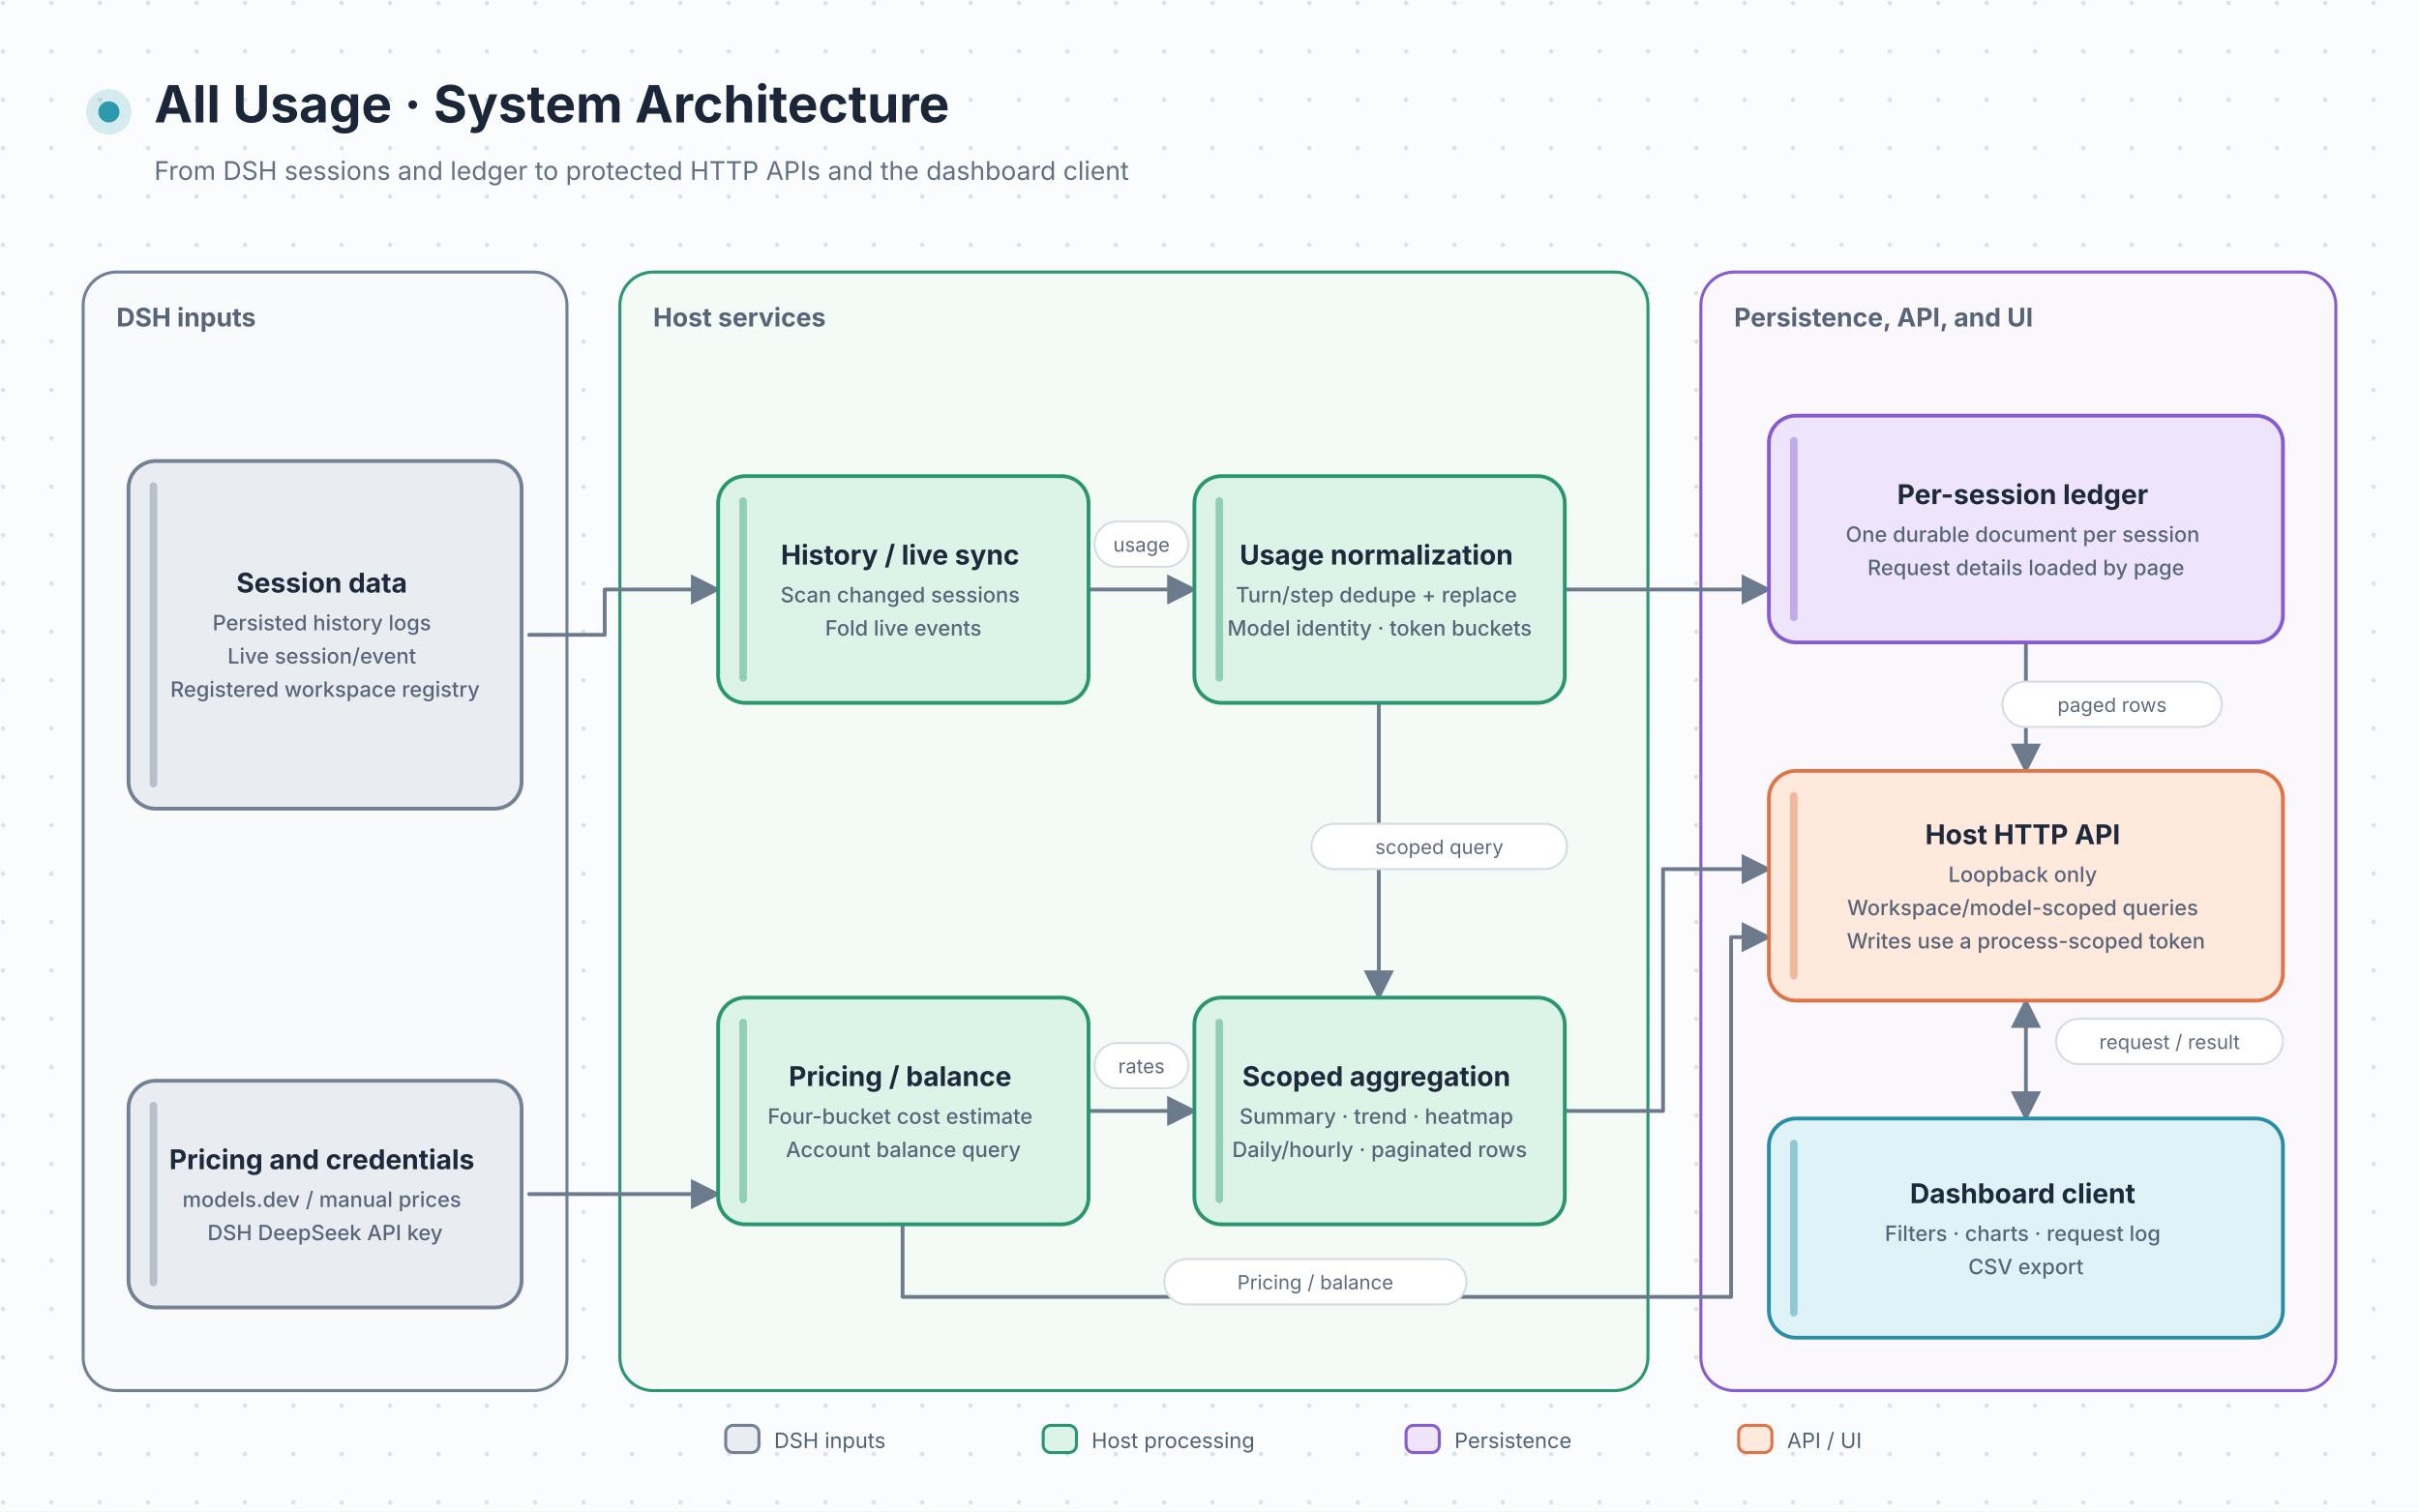
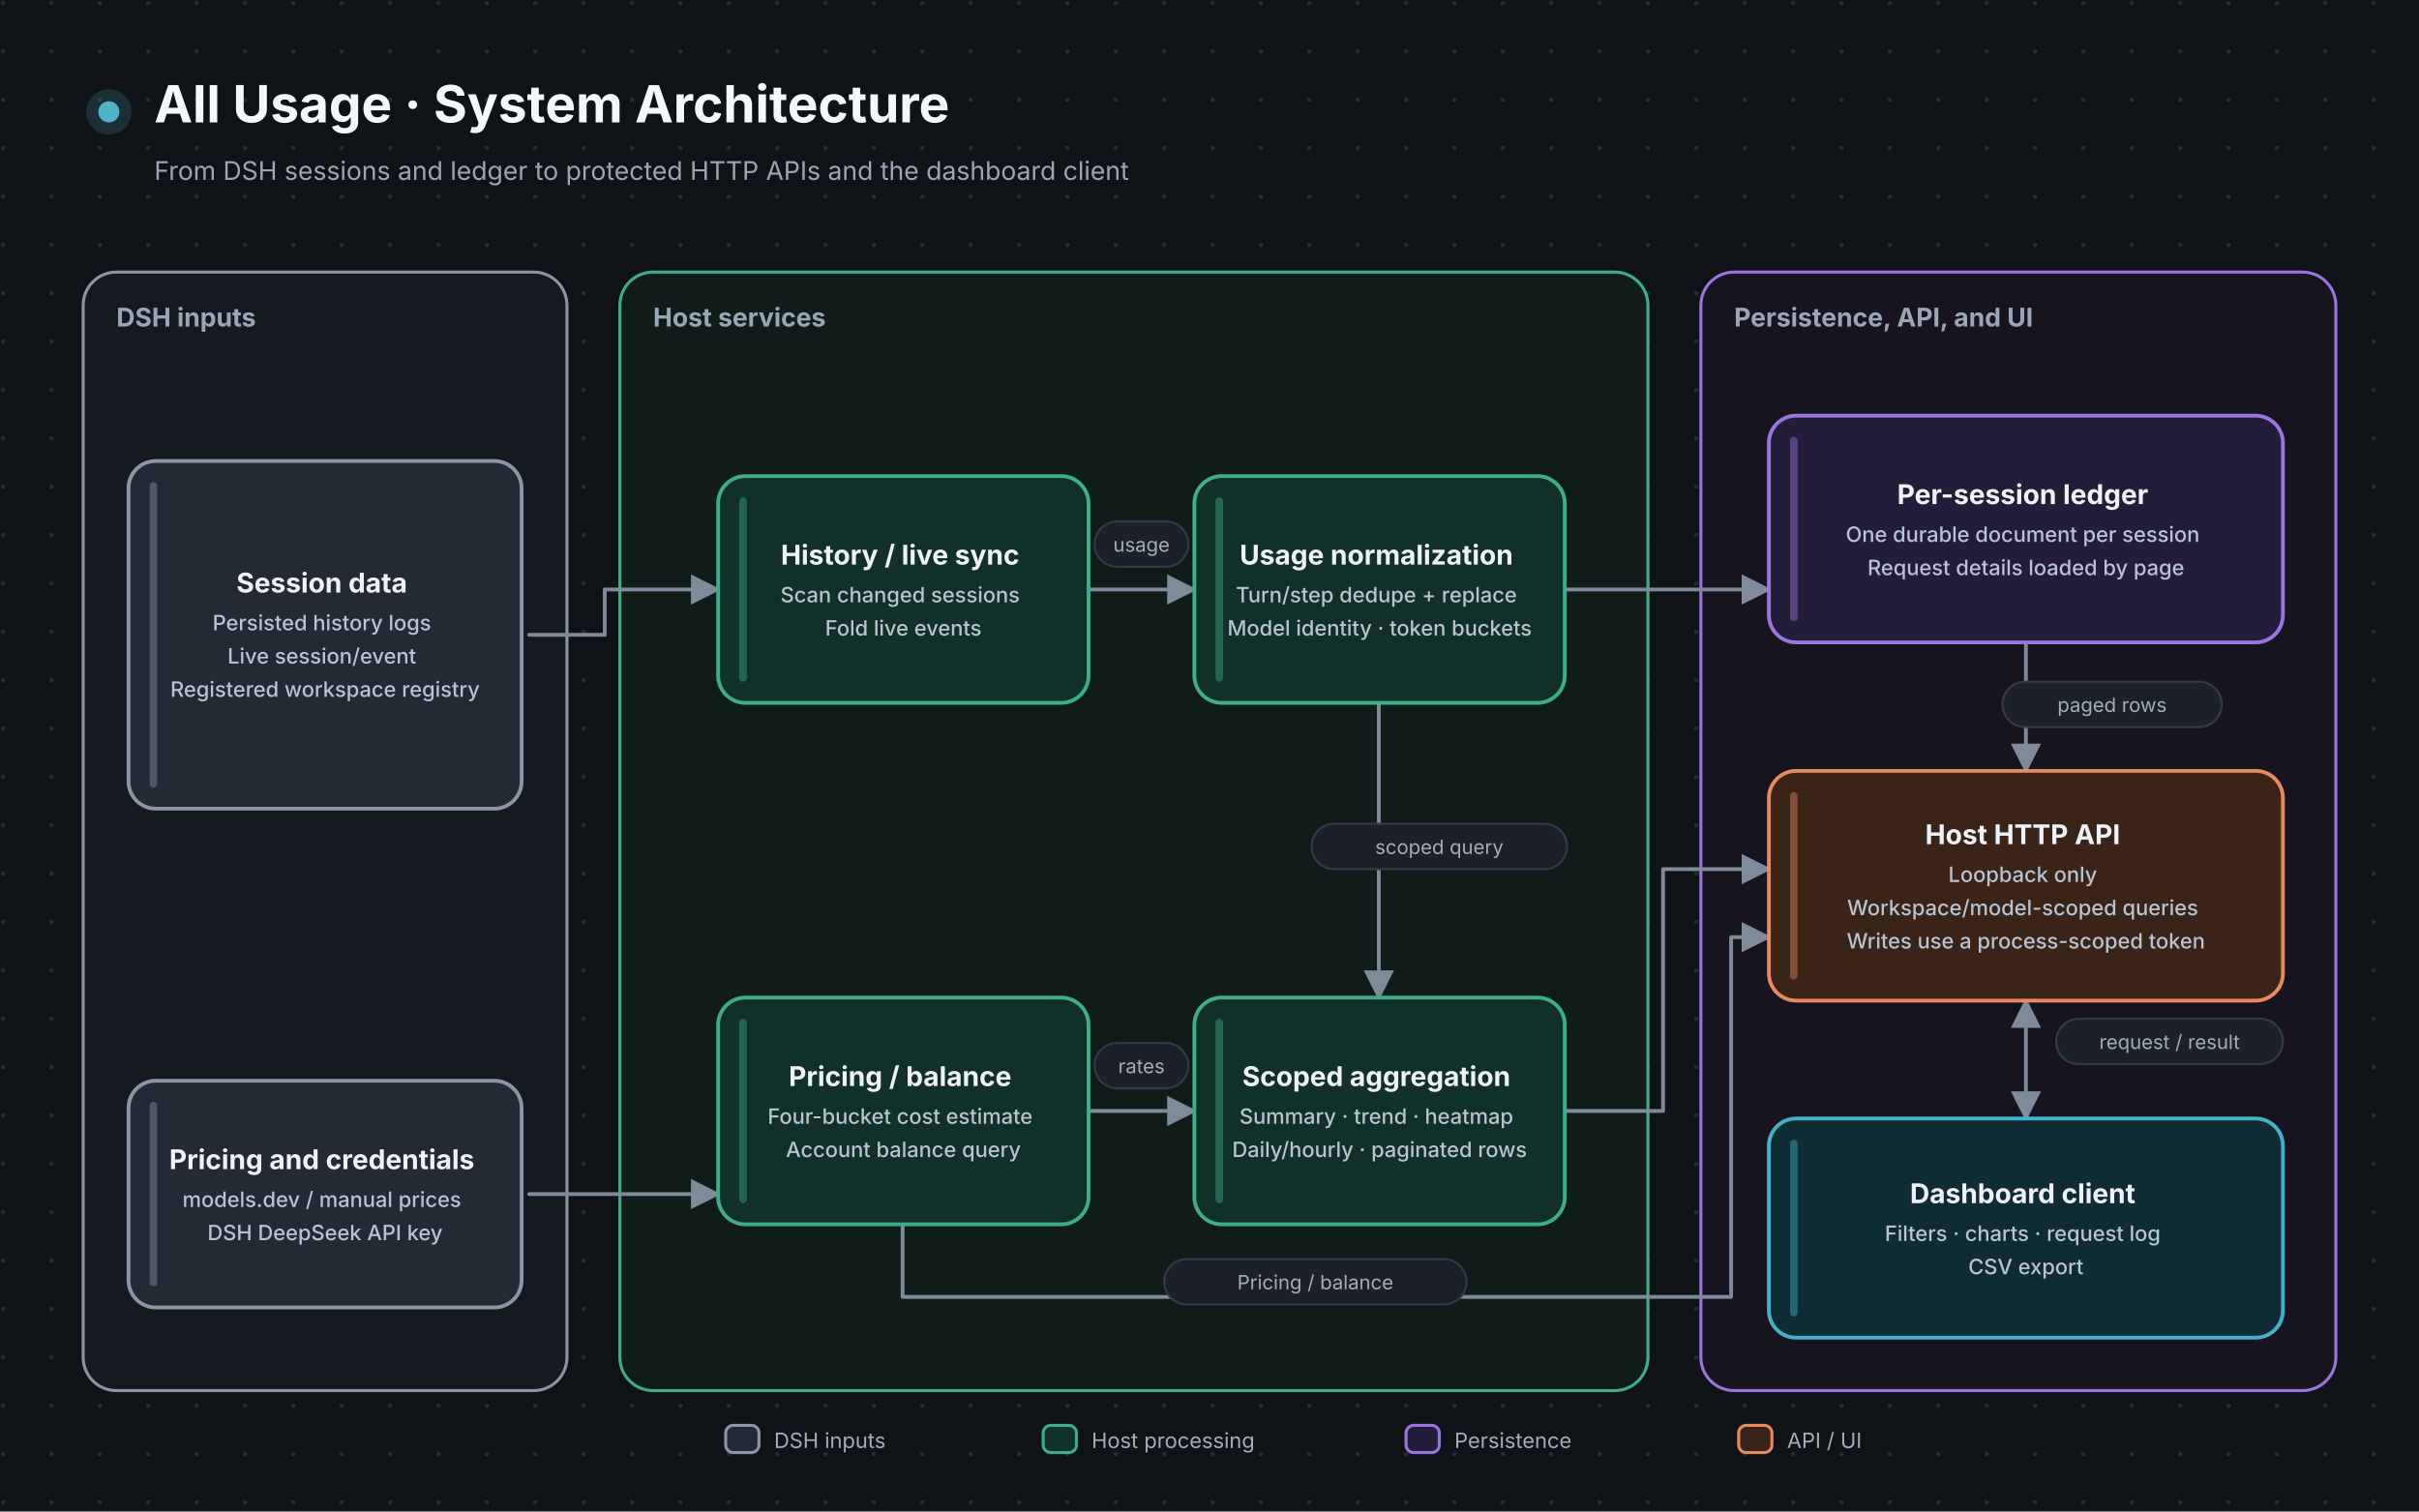
<svg xmlns="http://www.w3.org/2000/svg" lang="en" width="1600" height="1000" viewBox="0 0 1600 1000" role="img" aria-labelledby="arch-en-title arch-en-desc">
  <defs>
    <pattern id="arch-en-dots" width="32" height="32" patternUnits="userSpaceOnUse">
-       <circle cx="2" cy="2" r="1.5" fill="#dce2e9" />
+       <circle cx="2" cy="2" r="1.5" fill="#242b35" />
    </pattern>
    <marker id="arch-en-arrow" viewBox="0 0 10 10" refX="9" refY="5" markerWidth="8" markerHeight="8" orient="auto-start-reverse">
-       <path d="M 0 0 L 10 5 L 0 10 z" fill="#6c7a8d" />
+       <path d="M 0 0 L 10 5 L 0 10 z" fill="#7f8a9a" />
    </marker>
  </defs>
-   <rect width="100%" height="100%" fill="#fbfcfe" />
+   <rect width="100%" height="100%" fill="#0f1216" />
  <rect width="100%" height="100%" fill="url(#arch-en-dots)" />
-   <circle cx="72" cy="74" r="15" fill="#2c99ad" opacity=".18" />
-   <circle cx="72" cy="74" r="7" fill="#2c99ad" />
-   <text x="102" y="81" font-family="Inter,system-ui,'Microsoft YaHei',sans-serif" font-size="34" font-weight="700" fill="#1b2638">All Usage · System Architecture</text>
-   <text x="102" y="119" font-family="Inter,system-ui,'Microsoft YaHei',sans-serif" font-size="17" fill="#637083">From DSH sessions and ledger to protected HTTP APIs and the dashboard client</text>
+   <circle cx="72" cy="74" r="15" fill="#4fb3c6" opacity=".18" />
+   <circle cx="72" cy="74" r="7" fill="#4fb3c6" />
+   <text x="102" y="81" font-family="Inter,system-ui,'Microsoft YaHei',sans-serif" font-size="34" font-weight="700" fill="#f5f7fa">All Usage · System Architecture</text>
+   <text x="102" y="119" font-family="Inter,system-ui,'Microsoft YaHei',sans-serif" font-size="17" fill="#9aa6b6">From DSH sessions and ledger to protected HTTP APIs and the dashboard client</text>
  <g>
-     <rect x="55" y="180" width="320" height="740" rx="22" fill="#f8fafc" stroke="#738195" stroke-width="2" />
-     <text x="77" y="216" font-family="Inter,system-ui,'Microsoft YaHei',sans-serif" font-size="17" font-weight="650" fill="#586578">DSH inputs</text>
+     <rect x="55" y="180" width="320" height="740" rx="22" fill="#151a21" stroke="#8b95a5" stroke-width="2" />
+     <text x="77" y="216" font-family="Inter,system-ui,'Microsoft YaHei',sans-serif" font-size="17" font-weight="650" fill="#9aa6b6">DSH inputs</text>
  </g>
  <g>
-     <rect x="410" y="180" width="680" height="740" rx="22" fill="#f4fbf7" stroke="#299572" stroke-width="2" />
-     <text x="432" y="216" font-family="Inter,system-ui,'Microsoft YaHei',sans-serif" font-size="17" font-weight="650" fill="#586578">Host services</text>
+     <rect x="410" y="180" width="680" height="740" rx="22" fill="#101c19" stroke="#3fae86" stroke-width="2" />
+     <text x="432" y="216" font-family="Inter,system-ui,'Microsoft YaHei',sans-serif" font-size="17" font-weight="650" fill="#9aa6b6">Host services</text>
  </g>
  <g>
-     <rect x="1125" y="180" width="420" height="740" rx="22" fill="#faf8fd" stroke="#885bd0" stroke-width="2" />
-     <text x="1147" y="216" font-family="Inter,system-ui,'Microsoft YaHei',sans-serif" font-size="17" font-weight="650" fill="#586578">Persistence, API, and UI</text>
+     <rect x="1125" y="180" width="420" height="740" rx="22" fill="#17141f" stroke="#9b74dd" stroke-width="2" />
+     <text x="1147" y="216" font-family="Inter,system-ui,'Microsoft YaHei',sans-serif" font-size="17" font-weight="650" fill="#9aa6b6">Persistence, API, and UI</text>
  </g>
-   <path d="M350 420 H400 V390 H475" fill="none" stroke="#6c7a8d" stroke-width="2.5" stroke-linecap="round" stroke-linejoin="round" marker-end="url(#arch-en-arrow)" />
-   <path d="M720 390 H790" fill="none" stroke="#6c7a8d" stroke-width="2.5" stroke-linecap="round" stroke-linejoin="round" marker-end="url(#arch-en-arrow)" />
-   <path d="M1035 390 H1170" fill="none" stroke="#6c7a8d" stroke-width="2.5" stroke-linecap="round" stroke-linejoin="round" marker-end="url(#arch-en-arrow)" />
-   <path d="M912 465 V660" fill="none" stroke="#6c7a8d" stroke-width="2.5" stroke-linecap="round" stroke-linejoin="round" marker-end="url(#arch-en-arrow)" />
-   <path d="M350 790 H475" fill="none" stroke="#6c7a8d" stroke-width="2.5" stroke-linecap="round" stroke-linejoin="round" marker-end="url(#arch-en-arrow)" />
-   <path d="M720 735 H790" fill="none" stroke="#6c7a8d" stroke-width="2.5" stroke-linecap="round" stroke-linejoin="round" marker-end="url(#arch-en-arrow)" />
-   <path d="M1035 735 H1100 V575 H1170" fill="none" stroke="#6c7a8d" stroke-width="2.5" stroke-linecap="round" stroke-linejoin="round" marker-end="url(#arch-en-arrow)" />
-   <path d="M1340 425 V510" fill="none" stroke="#6c7a8d" stroke-width="2.5" stroke-linecap="round" stroke-linejoin="round" marker-end="url(#arch-en-arrow)" />
-   <path d="M1340 662 V740" fill="none" stroke="#6c7a8d" stroke-width="2.5" marker-start="url(#arch-en-arrow)" marker-end="url(#arch-en-arrow)" />
-   <path d="M597 810 V858 H1145 V620 H1170" fill="none" stroke="#6c7a8d" stroke-width="2.5" stroke-linecap="round" stroke-linejoin="round" marker-end="url(#arch-en-arrow)" />
+   <path d="M350 420 H400 V390 H475" fill="none" stroke="#7f8a9a" stroke-width="2.5" stroke-linecap="round" stroke-linejoin="round" marker-end="url(#arch-en-arrow)" />
+   <path d="M720 390 H790" fill="none" stroke="#7f8a9a" stroke-width="2.5" stroke-linecap="round" stroke-linejoin="round" marker-end="url(#arch-en-arrow)" />
+   <path d="M1035 390 H1170" fill="none" stroke="#7f8a9a" stroke-width="2.5" stroke-linecap="round" stroke-linejoin="round" marker-end="url(#arch-en-arrow)" />
+   <path d="M912 465 V660" fill="none" stroke="#7f8a9a" stroke-width="2.5" stroke-linecap="round" stroke-linejoin="round" marker-end="url(#arch-en-arrow)" />
+   <path d="M350 790 H475" fill="none" stroke="#7f8a9a" stroke-width="2.5" stroke-linecap="round" stroke-linejoin="round" marker-end="url(#arch-en-arrow)" />
+   <path d="M720 735 H790" fill="none" stroke="#7f8a9a" stroke-width="2.5" stroke-linecap="round" stroke-linejoin="round" marker-end="url(#arch-en-arrow)" />
+   <path d="M1035 735 H1100 V575 H1170" fill="none" stroke="#7f8a9a" stroke-width="2.5" stroke-linecap="round" stroke-linejoin="round" marker-end="url(#arch-en-arrow)" />
+   <path d="M1340 425 V510" fill="none" stroke="#7f8a9a" stroke-width="2.5" stroke-linecap="round" stroke-linejoin="round" marker-end="url(#arch-en-arrow)" />
+   <path d="M1340 662 V740" fill="none" stroke="#7f8a9a" stroke-width="2.5" marker-start="url(#arch-en-arrow)" marker-end="url(#arch-en-arrow)" />
+   <path d="M597 810 V858 H1145 V620 H1170" fill="none" stroke="#7f8a9a" stroke-width="2.5" stroke-linecap="round" stroke-linejoin="round" marker-end="url(#arch-en-arrow)" />
  <g>
-     <rect x="85" y="305" width="260" height="230" rx="18" fill="#e9edf2" stroke="#738195" stroke-width="2.5" />
-     <rect x="99" y="319" width="5" height="202" rx="2.5" fill="#738195" opacity=".42" />
-     <text x="215" y="392" text-anchor="middle" font-family="Inter,system-ui,'Microsoft YaHei',sans-serif" font-size="18" font-weight="700" fill="#1e293b">
+     <rect x="85" y="305" width="260" height="230" rx="18" fill="#232a34" stroke="#8b95a5" stroke-width="2.5" />
+     <rect x="99" y="319" width="5" height="202" rx="2.5" fill="#8b95a5" opacity=".42" />
+     <text x="215" y="392" text-anchor="middle" font-family="Inter,system-ui,'Microsoft YaHei',sans-serif" font-size="18" font-weight="700" fill="#eef2f7">
      <tspan x="215">Session data</tspan>
-       <tspan x="215" dy="25" font-size="14" font-weight="450" fill="#596579">Persisted history logs</tspan>
-       <tspan x="215" dy="22" font-size="14" font-weight="450" fill="#596579">Live session/event</tspan>
-       <tspan x="215" dy="22" font-size="14" font-weight="450" fill="#596579">Registered workspace registry</tspan>
+       <tspan x="215" dy="25" font-size="14" font-weight="450" fill="#b9c3d1">Persisted history logs</tspan>
+       <tspan x="215" dy="22" font-size="14" font-weight="450" fill="#b9c3d1">Live session/event</tspan>
+       <tspan x="215" dy="22" font-size="14" font-weight="450" fill="#b9c3d1">Registered workspace registry</tspan>
    </text>
  </g>
  <g>
-     <rect x="85" y="715" width="260" height="150" rx="18" fill="#e9edf2" stroke="#738195" stroke-width="2.5" />
-     <rect x="99" y="729" width="5" height="122" rx="2.5" fill="#738195" opacity=".42" />
-     <text x="215" y="773.5" text-anchor="middle" font-family="Inter,system-ui,'Microsoft YaHei',sans-serif" font-size="18" font-weight="700" fill="#1e293b">
+     <rect x="85" y="715" width="260" height="150" rx="18" fill="#232a34" stroke="#8b95a5" stroke-width="2.5" />
+     <rect x="99" y="729" width="5" height="122" rx="2.5" fill="#8b95a5" opacity=".42" />
+     <text x="215" y="773.5" text-anchor="middle" font-family="Inter,system-ui,'Microsoft YaHei',sans-serif" font-size="18" font-weight="700" fill="#eef2f7">
      <tspan x="215">Pricing and credentials</tspan>
-       <tspan x="215" dy="25" font-size="14" font-weight="450" fill="#596579">models.dev / manual prices</tspan>
-       <tspan x="215" dy="22" font-size="14" font-weight="450" fill="#596579">DSH DeepSeek API key</tspan>
+       <tspan x="215" dy="25" font-size="14" font-weight="450" fill="#b9c3d1">models.dev / manual prices</tspan>
+       <tspan x="215" dy="22" font-size="14" font-weight="450" fill="#b9c3d1">DSH DeepSeek API key</tspan>
    </text>
  </g>
  <g>
-     <rect x="475" y="315" width="245" height="150" rx="18" fill="#dcf4e8" stroke="#299572" stroke-width="2.5" />
-     <rect x="489" y="329" width="5" height="122" rx="2.5" fill="#299572" opacity=".42" />
-     <text x="597.5" y="373.5" text-anchor="middle" font-family="Inter,system-ui,'Microsoft YaHei',sans-serif" font-size="18" font-weight="700" fill="#1e293b">
+     <rect x="475" y="315" width="245" height="150" rx="18" fill="#12302a" stroke="#3fae86" stroke-width="2.5" />
+     <rect x="489" y="329" width="5" height="122" rx="2.5" fill="#3fae86" opacity=".42" />
+     <text x="597.5" y="373.5" text-anchor="middle" font-family="Inter,system-ui,'Microsoft YaHei',sans-serif" font-size="18" font-weight="700" fill="#eef2f7">
      <tspan x="597.5">History / live sync</tspan>
-       <tspan x="597.5" dy="25" font-size="14" font-weight="450" fill="#596579">Scan changed sessions</tspan>
-       <tspan x="597.5" dy="22" font-size="14" font-weight="450" fill="#596579">Fold live events</tspan>
+       <tspan x="597.5" dy="25" font-size="14" font-weight="450" fill="#b9c3d1">Scan changed sessions</tspan>
+       <tspan x="597.5" dy="22" font-size="14" font-weight="450" fill="#b9c3d1">Fold live events</tspan>
    </text>
  </g>
  <g>
-     <rect x="790" y="315" width="245" height="150" rx="18" fill="#dcf4e8" stroke="#299572" stroke-width="2.5" />
-     <rect x="804" y="329" width="5" height="122" rx="2.5" fill="#299572" opacity=".42" />
-     <text x="912.5" y="373.5" text-anchor="middle" font-family="Inter,system-ui,'Microsoft YaHei',sans-serif" font-size="18" font-weight="700" fill="#1e293b">
+     <rect x="790" y="315" width="245" height="150" rx="18" fill="#12302a" stroke="#3fae86" stroke-width="2.5" />
+     <rect x="804" y="329" width="5" height="122" rx="2.5" fill="#3fae86" opacity=".42" />
+     <text x="912.5" y="373.5" text-anchor="middle" font-family="Inter,system-ui,'Microsoft YaHei',sans-serif" font-size="18" font-weight="700" fill="#eef2f7">
      <tspan x="912.5">Usage normalization</tspan>
-       <tspan x="912.5" dy="25" font-size="14" font-weight="450" fill="#596579">Turn/step dedupe + replace</tspan>
-       <tspan x="912.5" dy="22" font-size="14" font-weight="450" fill="#596579">Model identity · token buckets</tspan>
+       <tspan x="912.5" dy="25" font-size="14" font-weight="450" fill="#b9c3d1">Turn/step dedupe + replace</tspan>
+       <tspan x="912.5" dy="22" font-size="14" font-weight="450" fill="#b9c3d1">Model identity · token buckets</tspan>
    </text>
  </g>
  <g>
-     <rect x="475" y="660" width="245" height="150" rx="18" fill="#dcf4e8" stroke="#299572" stroke-width="2.5" />
-     <rect x="489" y="674" width="5" height="122" rx="2.5" fill="#299572" opacity=".42" />
-     <text x="597.5" y="718.5" text-anchor="middle" font-family="Inter,system-ui,'Microsoft YaHei',sans-serif" font-size="18" font-weight="700" fill="#1e293b">
+     <rect x="475" y="660" width="245" height="150" rx="18" fill="#12302a" stroke="#3fae86" stroke-width="2.5" />
+     <rect x="489" y="674" width="5" height="122" rx="2.5" fill="#3fae86" opacity=".42" />
+     <text x="597.5" y="718.5" text-anchor="middle" font-family="Inter,system-ui,'Microsoft YaHei',sans-serif" font-size="18" font-weight="700" fill="#eef2f7">
      <tspan x="597.5">Pricing / balance</tspan>
-       <tspan x="597.5" dy="25" font-size="14" font-weight="450" fill="#596579">Four-bucket cost estimate</tspan>
-       <tspan x="597.5" dy="22" font-size="14" font-weight="450" fill="#596579">Account balance query</tspan>
+       <tspan x="597.5" dy="25" font-size="14" font-weight="450" fill="#b9c3d1">Four-bucket cost estimate</tspan>
+       <tspan x="597.5" dy="22" font-size="14" font-weight="450" fill="#b9c3d1">Account balance query</tspan>
    </text>
  </g>
  <g>
-     <rect x="790" y="660" width="245" height="150" rx="18" fill="#dcf4e8" stroke="#299572" stroke-width="2.5" />
-     <rect x="804" y="674" width="5" height="122" rx="2.5" fill="#299572" opacity=".42" />
-     <text x="912.5" y="718.5" text-anchor="middle" font-family="Inter,system-ui,'Microsoft YaHei',sans-serif" font-size="18" font-weight="700" fill="#1e293b">
+     <rect x="790" y="660" width="245" height="150" rx="18" fill="#12302a" stroke="#3fae86" stroke-width="2.5" />
+     <rect x="804" y="674" width="5" height="122" rx="2.5" fill="#3fae86" opacity=".42" />
+     <text x="912.5" y="718.5" text-anchor="middle" font-family="Inter,system-ui,'Microsoft YaHei',sans-serif" font-size="18" font-weight="700" fill="#eef2f7">
      <tspan x="912.5">Scoped aggregation</tspan>
-       <tspan x="912.5" dy="25" font-size="14" font-weight="450" fill="#596579">Summary · trend · heatmap</tspan>
-       <tspan x="912.5" dy="22" font-size="14" font-weight="450" fill="#596579">Daily/hourly · paginated rows</tspan>
+       <tspan x="912.5" dy="25" font-size="14" font-weight="450" fill="#b9c3d1">Summary · trend · heatmap</tspan>
+       <tspan x="912.5" dy="22" font-size="14" font-weight="450" fill="#b9c3d1">Daily/hourly · paginated rows</tspan>
    </text>
  </g>
  <g>
-     <rect x="1170" y="275" width="340" height="150" rx="18" fill="#eee5fc" stroke="#885bd0" stroke-width="2.5" />
-     <rect x="1184" y="289" width="5" height="122" rx="2.5" fill="#885bd0" opacity=".42" />
-     <text x="1340" y="333.5" text-anchor="middle" font-family="Inter,system-ui,'Microsoft YaHei',sans-serif" font-size="18" font-weight="700" fill="#1e293b">
+     <rect x="1170" y="275" width="340" height="150" rx="18" fill="#241d3a" stroke="#9b74dd" stroke-width="2.5" />
+     <rect x="1184" y="289" width="5" height="122" rx="2.5" fill="#9b74dd" opacity=".42" />
+     <text x="1340" y="333.5" text-anchor="middle" font-family="Inter,system-ui,'Microsoft YaHei',sans-serif" font-size="18" font-weight="700" fill="#eef2f7">
      <tspan x="1340">Per-session ledger</tspan>
-       <tspan x="1340" dy="25" font-size="14" font-weight="450" fill="#596579">One durable document per session</tspan>
-       <tspan x="1340" dy="22" font-size="14" font-weight="450" fill="#596579">Request details loaded by page</tspan>
+       <tspan x="1340" dy="25" font-size="14" font-weight="450" fill="#b9c3d1">One durable document per session</tspan>
+       <tspan x="1340" dy="22" font-size="14" font-weight="450" fill="#b9c3d1">Request details loaded by page</tspan>
    </text>
  </g>
  <g>
-     <rect x="1170" y="510" width="340" height="152" rx="18" fill="#ffe9dc" stroke="#df7446" stroke-width="2.5" />
-     <rect x="1184" y="524" width="5" height="124" rx="2.5" fill="#df7446" opacity=".42" />
-     <text x="1340" y="558.5" text-anchor="middle" font-family="Inter,system-ui,'Microsoft YaHei',sans-serif" font-size="18" font-weight="700" fill="#1e293b">
+     <rect x="1170" y="510" width="340" height="152" rx="18" fill="#3a2317" stroke="#e88a5f" stroke-width="2.5" />
+     <rect x="1184" y="524" width="5" height="124" rx="2.5" fill="#e88a5f" opacity=".42" />
+     <text x="1340" y="558.5" text-anchor="middle" font-family="Inter,system-ui,'Microsoft YaHei',sans-serif" font-size="18" font-weight="700" fill="#eef2f7">
      <tspan x="1340">Host HTTP API</tspan>
-       <tspan x="1340" dy="25" font-size="14" font-weight="450" fill="#596579">Loopback only</tspan>
-       <tspan x="1340" dy="22" font-size="14" font-weight="450" fill="#596579">Workspace/model-scoped queries</tspan>
-       <tspan x="1340" dy="22" font-size="14" font-weight="450" fill="#596579">Writes use a process-scoped token</tspan>
+       <tspan x="1340" dy="25" font-size="14" font-weight="450" fill="#b9c3d1">Loopback only</tspan>
+       <tspan x="1340" dy="22" font-size="14" font-weight="450" fill="#b9c3d1">Workspace/model-scoped queries</tspan>
+       <tspan x="1340" dy="22" font-size="14" font-weight="450" fill="#b9c3d1">Writes use a process-scoped token</tspan>
    </text>
  </g>
  <g>
-     <rect x="1170" y="740" width="340" height="145" rx="18" fill="#def2f7" stroke="#298da8" stroke-width="2.5" />
-     <rect x="1184" y="754" width="5" height="117" rx="2.5" fill="#298da8" opacity=".42" />
-     <text x="1340" y="796" text-anchor="middle" font-family="Inter,system-ui,'Microsoft YaHei',sans-serif" font-size="18" font-weight="700" fill="#1e293b">
+     <rect x="1170" y="740" width="340" height="145" rx="18" fill="#0f2c35" stroke="#47b0c9" stroke-width="2.5" />
+     <rect x="1184" y="754" width="5" height="117" rx="2.5" fill="#47b0c9" opacity=".42" />
+     <text x="1340" y="796" text-anchor="middle" font-family="Inter,system-ui,'Microsoft YaHei',sans-serif" font-size="18" font-weight="700" fill="#eef2f7">
      <tspan x="1340">Dashboard client</tspan>
-       <tspan x="1340" dy="25" font-size="14" font-weight="450" fill="#596579">Filters · charts · request log</tspan>
-       <tspan x="1340" dy="22" font-size="14" font-weight="450" fill="#596579">CSV export</tspan>
+       <tspan x="1340" dy="25" font-size="14" font-weight="450" fill="#b9c3d1">Filters · charts · request log</tspan>
+       <tspan x="1340" dy="22" font-size="14" font-weight="450" fill="#b9c3d1">CSV export</tspan>
    </text>
  </g>
  <g>
-     <rect x="724" y="345" width="62" height="30" rx="15" fill="#fff" stroke="#d7dde5" stroke-width="1.4" />
-     <text x="755" y="365" text-anchor="middle" font-family="Inter,system-ui,'Microsoft YaHei',sans-serif" font-size="13" fill="#5e6b7d">usage</text>
+     <rect x="724" y="345" width="62" height="30" rx="15" fill="#1c2129" stroke="#333a45" stroke-width="1.4" />
+     <text x="755" y="365" text-anchor="middle" font-family="Inter,system-ui,'Microsoft YaHei',sans-serif" font-size="13" fill="#a3adbb">usage</text>
  </g>
  <g>
-     <rect x="867.5" y="545" width="169" height="30" rx="15" fill="#fff" stroke="#d7dde5" stroke-width="1.4" />
-     <text x="952" y="565" text-anchor="middle" font-family="Inter,system-ui,'Microsoft YaHei',sans-serif" font-size="13" fill="#5e6b7d">scoped query</text>
+     <rect x="867.5" y="545" width="169" height="30" rx="15" fill="#1c2129" stroke="#333a45" stroke-width="1.4" />
+     <text x="952" y="565" text-anchor="middle" font-family="Inter,system-ui,'Microsoft YaHei',sans-serif" font-size="13" fill="#a3adbb">scoped query</text>
  </g>
  <g>
-     <rect x="724" y="690" width="62" height="30" rx="15" fill="#fff" stroke="#d7dde5" stroke-width="1.4" />
-     <text x="755" y="710" text-anchor="middle" font-family="Inter,system-ui,'Microsoft YaHei',sans-serif" font-size="13" fill="#5e6b7d">rates</text>
+     <rect x="724" y="690" width="62" height="30" rx="15" fill="#1c2129" stroke="#333a45" stroke-width="1.4" />
+     <text x="755" y="710" text-anchor="middle" font-family="Inter,system-ui,'Microsoft YaHei',sans-serif" font-size="13" fill="#a3adbb">rates</text>
  </g>
  <g>
-     <rect x="1324.5" y="451" width="145" height="30" rx="15" fill="#fff" stroke="#d7dde5" stroke-width="1.4" />
-     <text x="1397" y="471" text-anchor="middle" font-family="Inter,system-ui,'Microsoft YaHei',sans-serif" font-size="13" fill="#5e6b7d">paged rows</text>
+     <rect x="1324.5" y="451" width="145" height="30" rx="15" fill="#1c2129" stroke="#333a45" stroke-width="1.4" />
+     <text x="1397" y="471" text-anchor="middle" font-family="Inter,system-ui,'Microsoft YaHei',sans-serif" font-size="13" fill="#a3adbb">paged rows</text>
  </g>
  <g>
-     <rect x="1360" y="674" width="150" height="30" rx="15" fill="#fff" stroke="#d7dde5" stroke-width="1.4" />
-     <text x="1435" y="694" text-anchor="middle" font-family="Inter,system-ui,'Microsoft YaHei',sans-serif" font-size="13" fill="#5e6b7d">request / result</text>
+     <rect x="1360" y="674" width="150" height="30" rx="15" fill="#1c2129" stroke="#333a45" stroke-width="1.4" />
+     <text x="1435" y="694" text-anchor="middle" font-family="Inter,system-ui,'Microsoft YaHei',sans-serif" font-size="13" fill="#a3adbb">request / result</text>
  </g>
  <g>
-     <rect x="770" y="833" width="200" height="30" rx="15" fill="#fff" stroke="#d7dde5" stroke-width="1.4" />
-     <text x="870" y="853" text-anchor="middle" font-family="Inter,system-ui,'Microsoft YaHei',sans-serif" font-size="13" fill="#5e6b7d">Pricing / balance</text>
+     <rect x="770" y="833" width="200" height="30" rx="15" fill="#1c2129" stroke="#333a45" stroke-width="1.4" />
+     <text x="870" y="853" text-anchor="middle" font-family="Inter,system-ui,'Microsoft YaHei',sans-serif" font-size="13" fill="#a3adbb">Pricing / balance</text>
  </g>
-   <rect x="480" y="943" width="22" height="18" rx="5" fill="#e9edf2" stroke="#738195" stroke-width="2" />
-   <text x="512" y="958" font-family="Inter,system-ui,'Microsoft YaHei',sans-serif" font-size="14" fill="#536174">DSH inputs</text>
-   <rect x="690" y="943" width="22" height="18" rx="5" fill="#dcf4e8" stroke="#299572" stroke-width="2" />
-   <text x="722" y="958" font-family="Inter,system-ui,'Microsoft YaHei',sans-serif" font-size="14" fill="#536174">Host processing</text>
-   <rect x="930" y="943" width="22" height="18" rx="5" fill="#eee5fc" stroke="#885bd0" stroke-width="2" />
-   <text x="962" y="958" font-family="Inter,system-ui,'Microsoft YaHei',sans-serif" font-size="14" fill="#536174">Persistence</text>
-   <rect x="1150" y="943" width="22" height="18" rx="5" fill="#ffe9dc" stroke="#df7446" stroke-width="2" />
-   <text x="1182" y="958" font-family="Inter,system-ui,'Microsoft YaHei',sans-serif" font-size="14" fill="#536174">API / UI</text>
+   <rect x="480" y="943" width="22" height="18" rx="5" fill="#232a34" stroke="#8b95a5" stroke-width="2" />
+   <text x="512" y="958" font-family="Inter,system-ui,'Microsoft YaHei',sans-serif" font-size="14" fill="#a3adbb">DSH inputs</text>
+   <rect x="690" y="943" width="22" height="18" rx="5" fill="#12302a" stroke="#3fae86" stroke-width="2" />
+   <text x="722" y="958" font-family="Inter,system-ui,'Microsoft YaHei',sans-serif" font-size="14" fill="#a3adbb">Host processing</text>
+   <rect x="930" y="943" width="22" height="18" rx="5" fill="#241d3a" stroke="#9b74dd" stroke-width="2" />
+   <text x="962" y="958" font-family="Inter,system-ui,'Microsoft YaHei',sans-serif" font-size="14" fill="#a3adbb">Persistence</text>
+   <rect x="1150" y="943" width="22" height="18" rx="5" fill="#3a2317" stroke="#e88a5f" stroke-width="2" />
+   <text x="1182" y="958" font-family="Inter,system-ui,'Microsoft YaHei',sans-serif" font-size="14" fill="#a3adbb">API / UI</text>
</svg>
